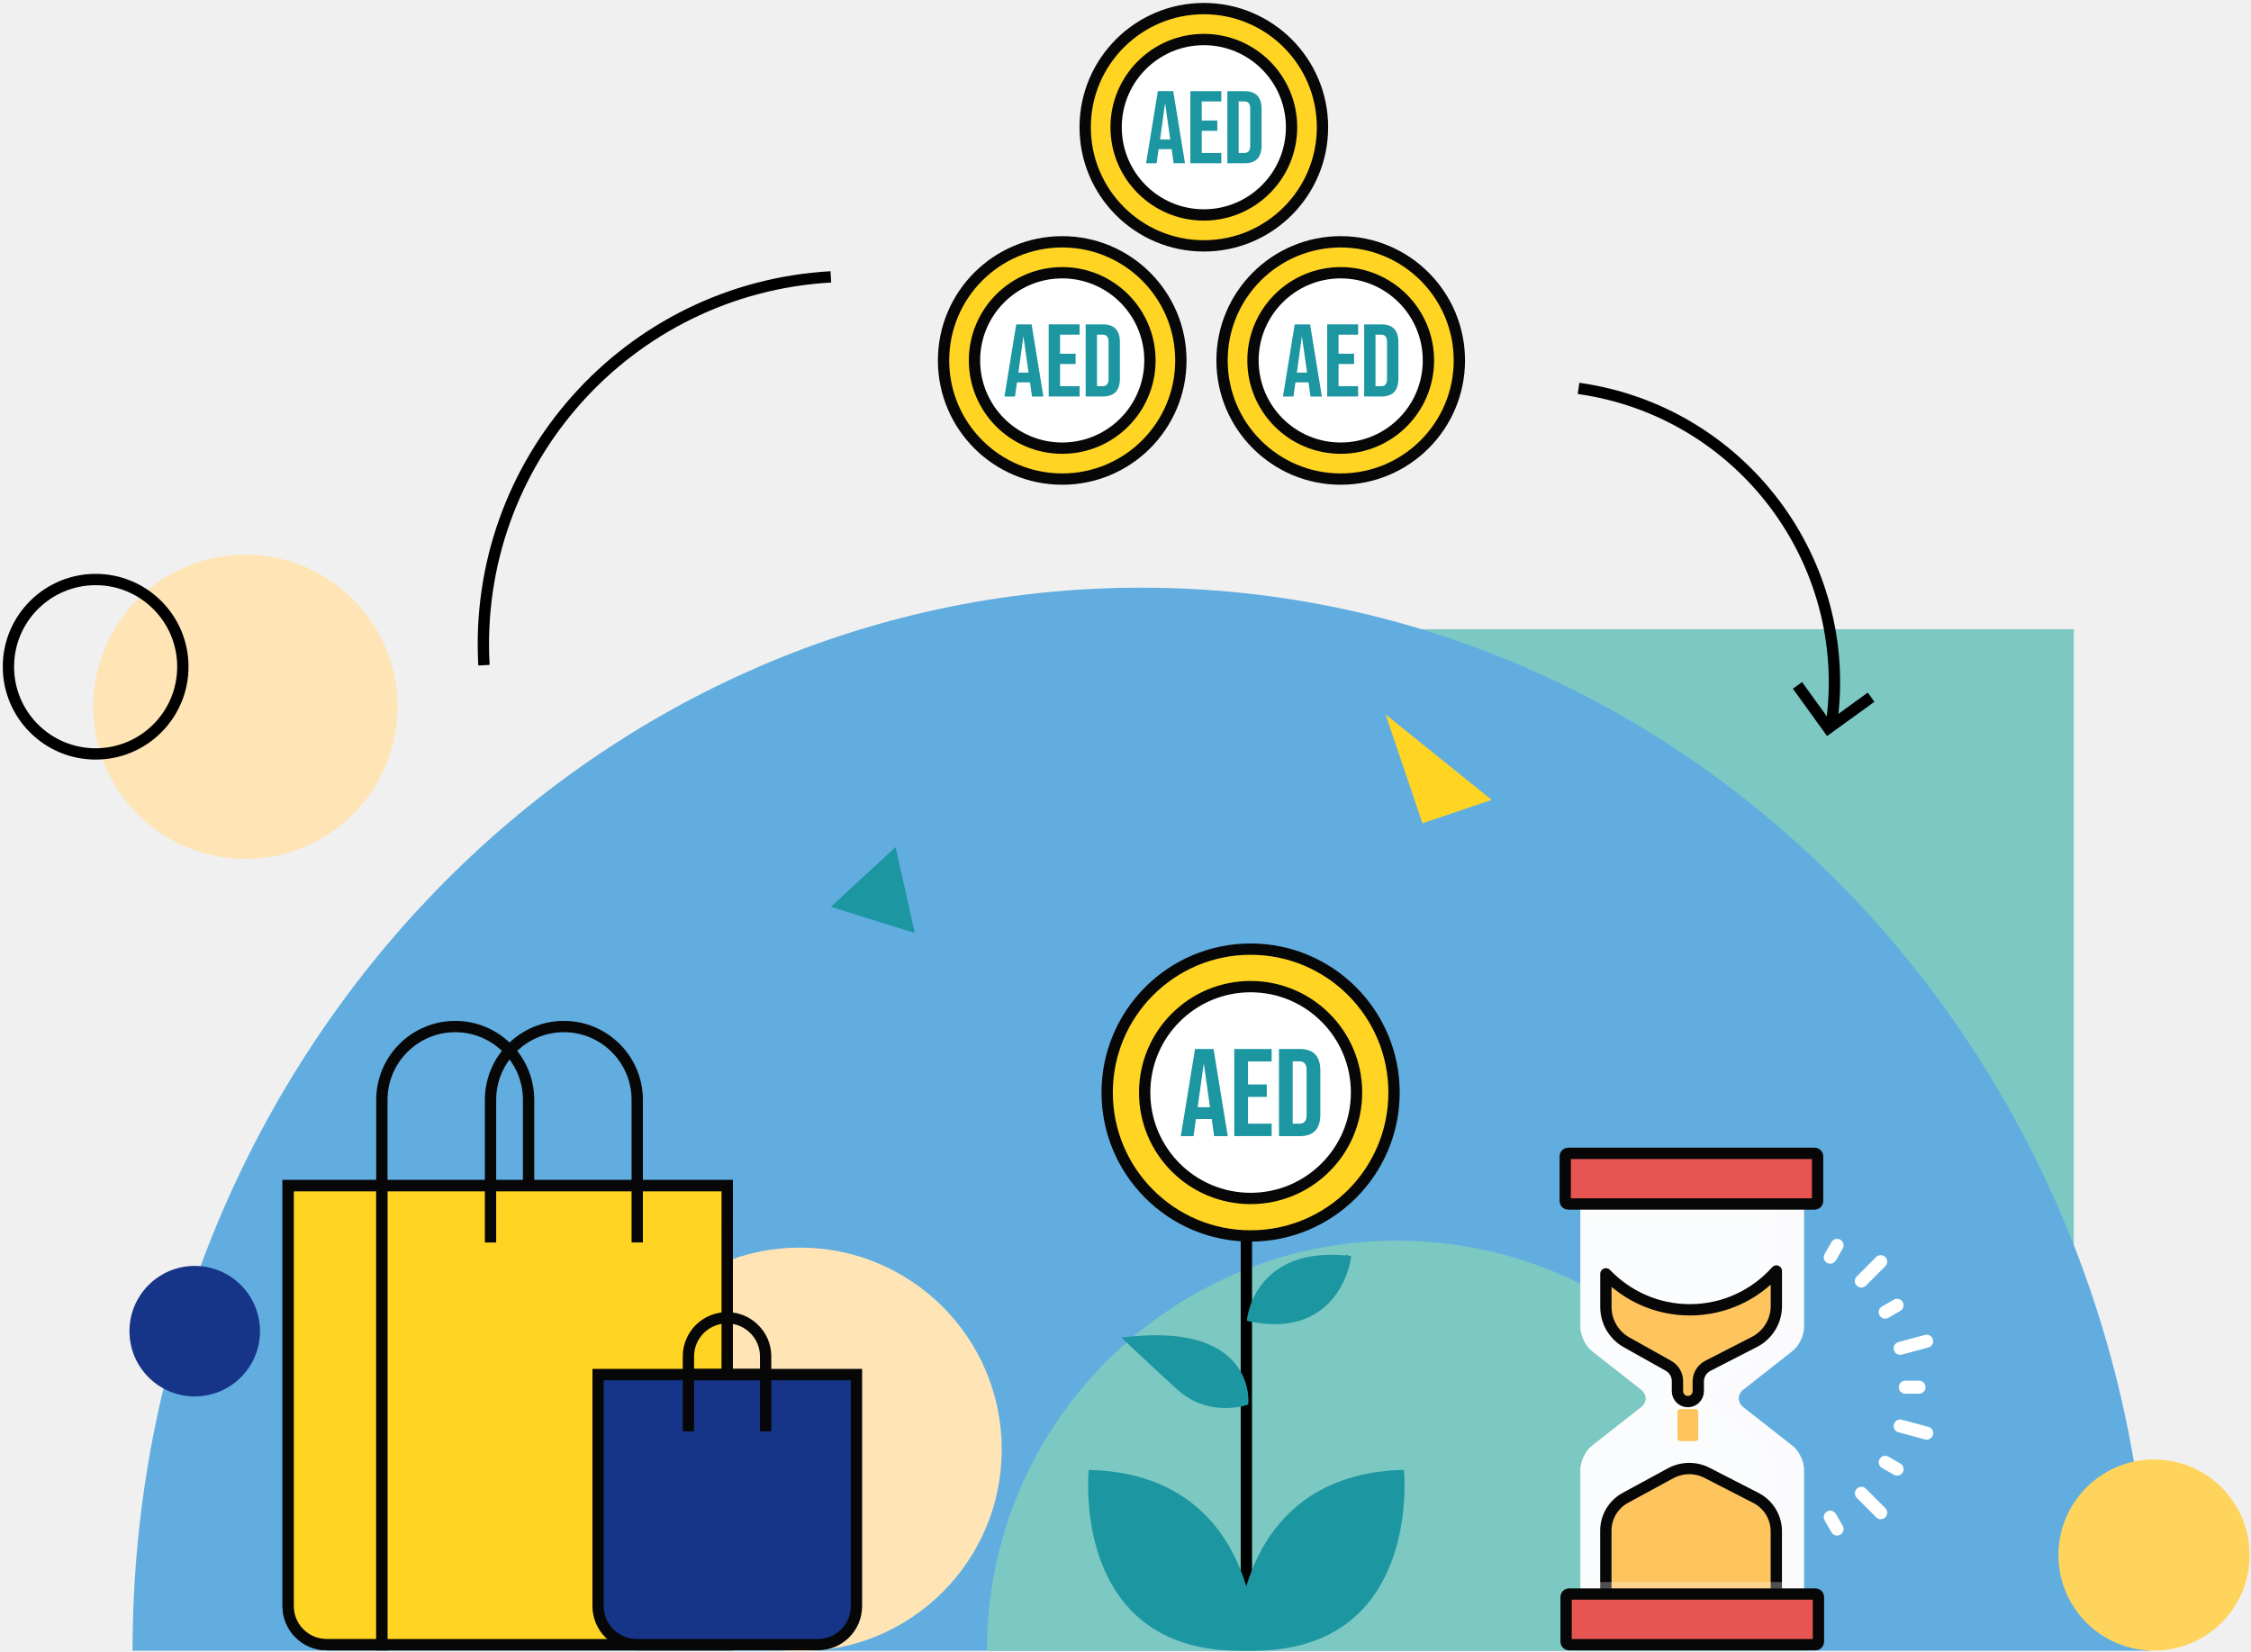
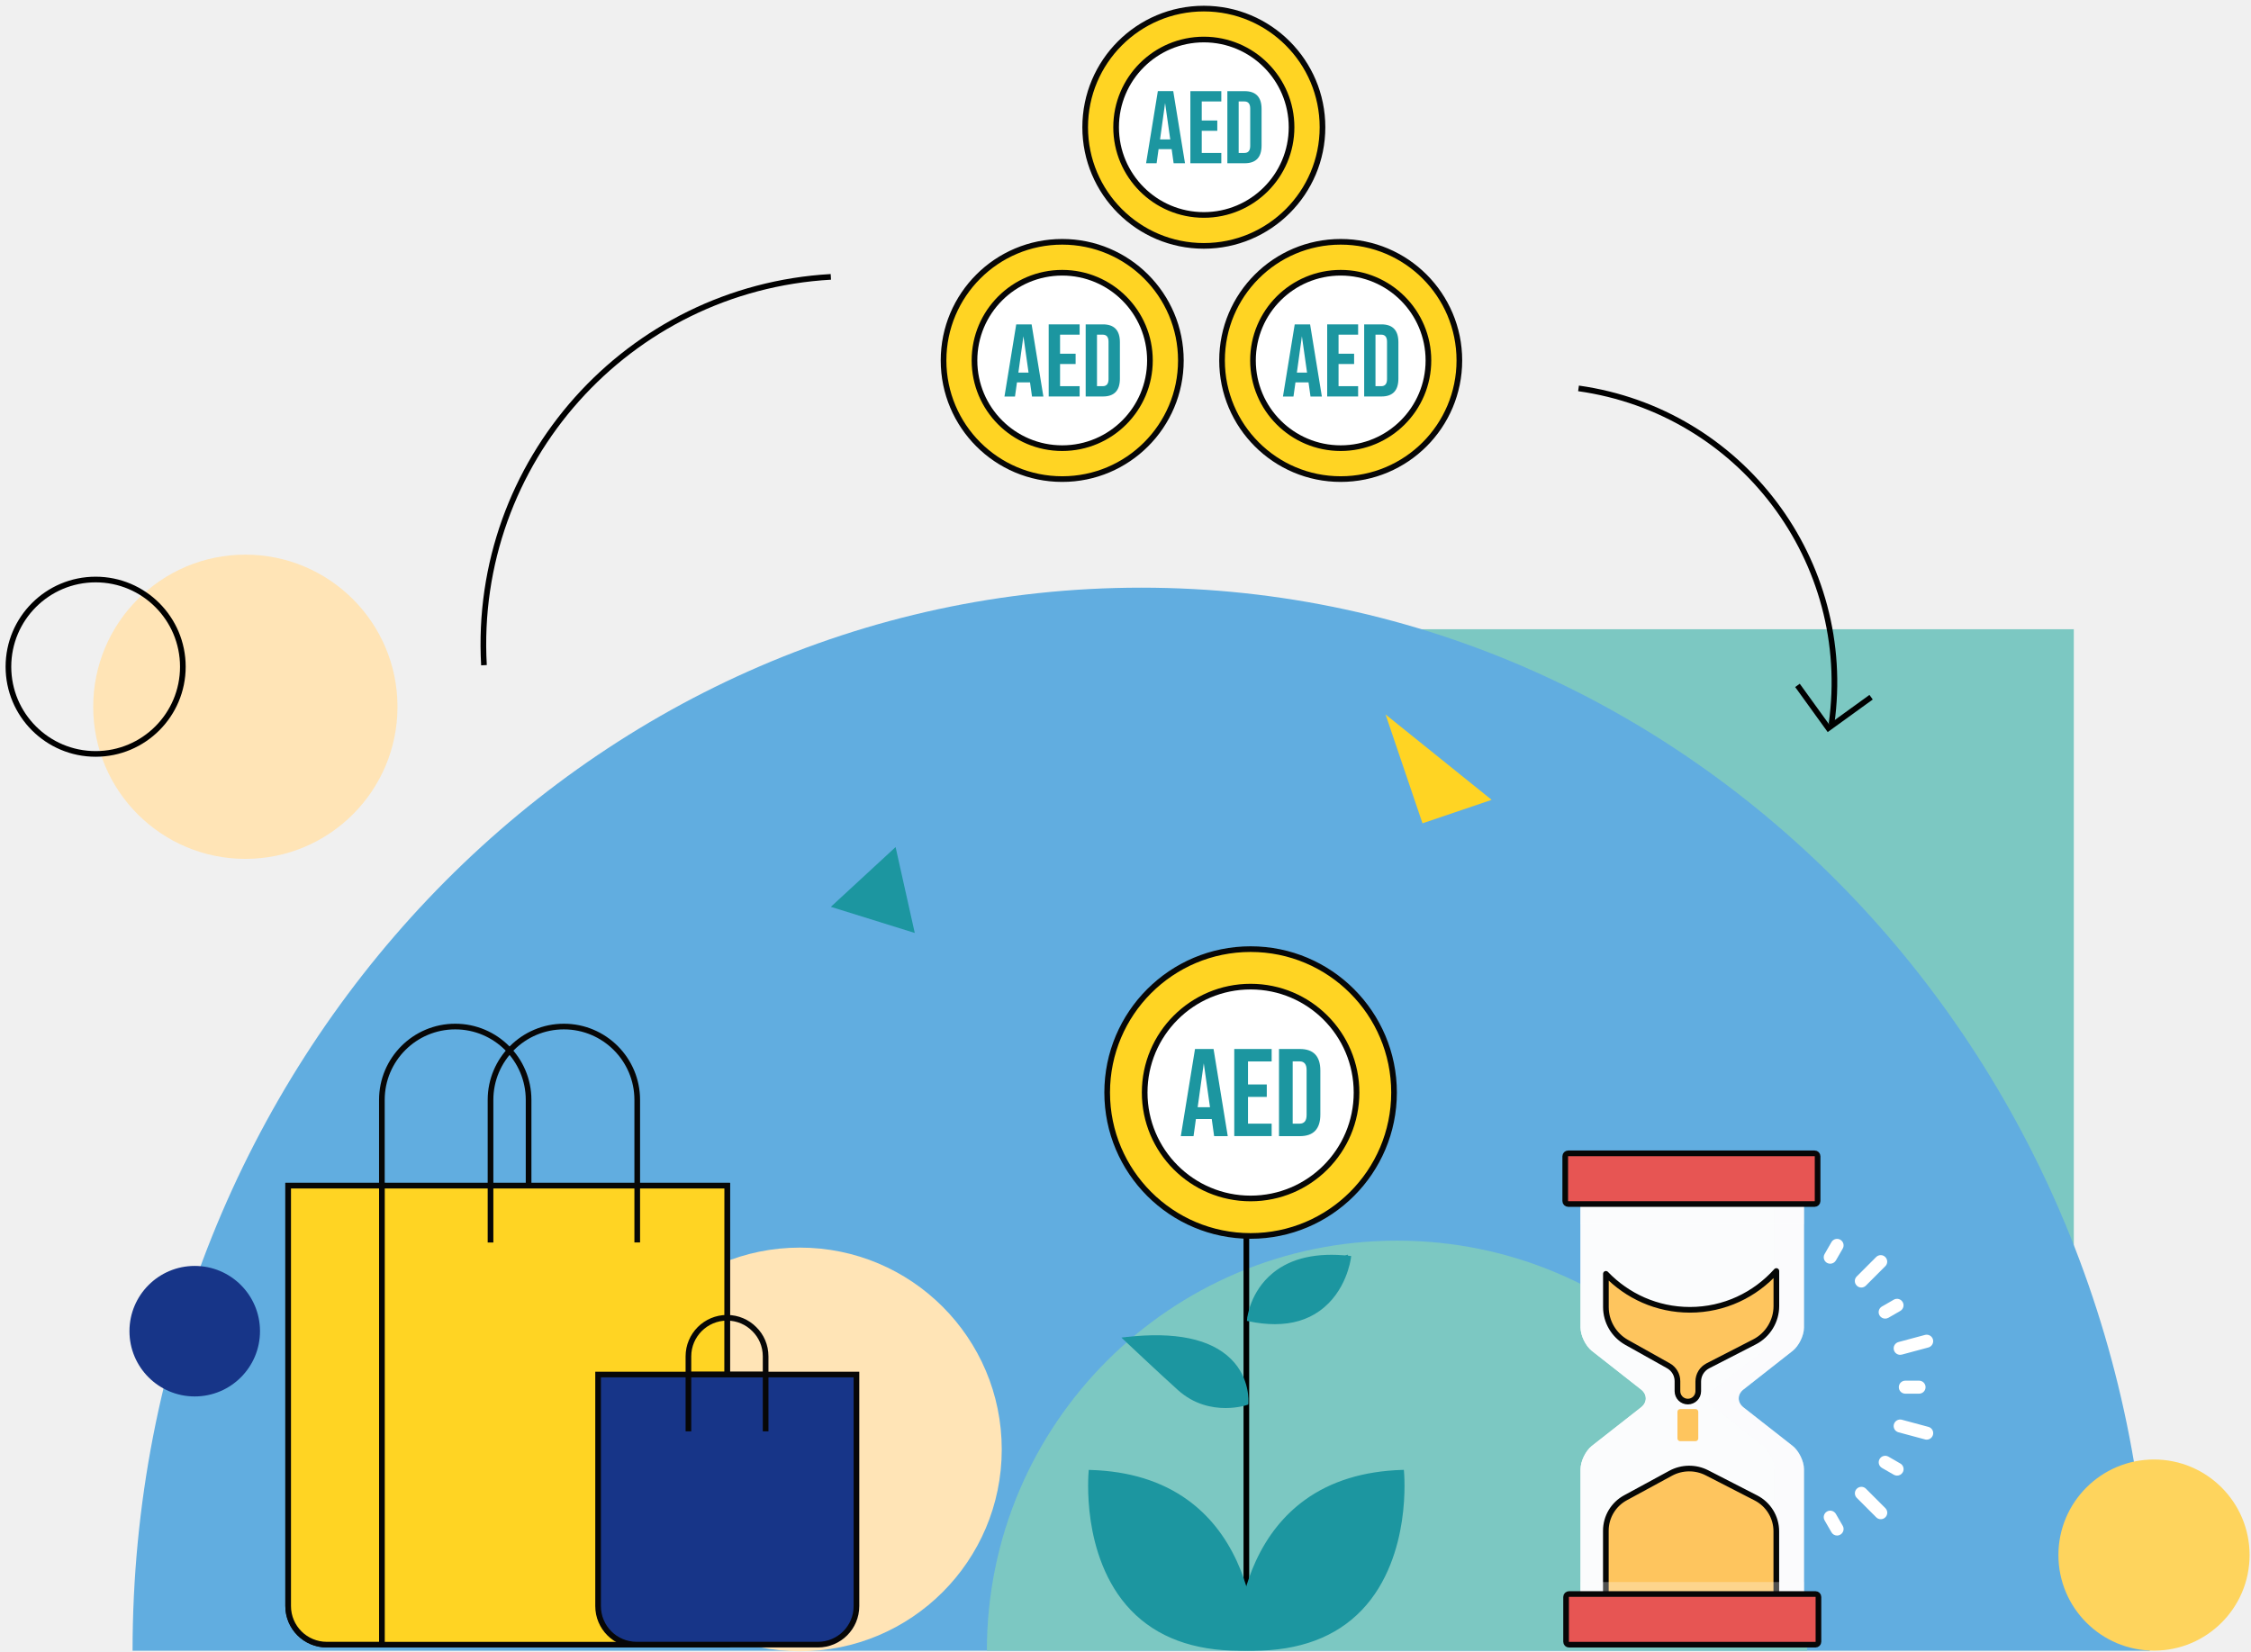
<svg xmlns="http://www.w3.org/2000/svg" width="398" height="292" viewBox="0 0 398 292" fill="none">
  <g clip-path="url(#clip0_92_1183)">
    <path d="M366.67 236.95V111.27H240.99C240.99 180.69 297.26 236.95 366.67 236.95Z" fill="#7CC8C2" />
    <path d="M23.44 291.91C23.44 188.08 103.28 103.92 201.78 103.92C300.28 103.92 380.11 188.08 380.11 291.91" fill="#61ADE0" />
    <path d="M174.49 291.91C174.49 251.86 206.96 219.39 247.01 219.39C287.06 219.39 319.53 251.86 319.53 291.91" fill="#7CC8C2" />
    <path d="M141.43 292C161.141 292 177.12 276.021 177.12 256.31C177.12 236.599 161.141 220.62 141.43 220.62C121.719 220.62 105.74 236.599 105.74 256.31C105.74 276.021 121.719 292 141.43 292Z" fill="#FFE4B6" />
    <path d="M158.35 149.79L146.9 160.36L161.74 164.98L158.35 149.79Z" fill="#1C96A0" />
    <path d="M34.43 246.94C40.803 246.94 45.97 241.773 45.97 235.4C45.97 229.027 40.803 223.86 34.43 223.86C28.057 223.86 22.89 229.027 22.89 235.4C22.89 241.773 28.057 246.94 34.43 246.94Z" fill="#173588" />
    <path d="M380.85 291.89C390.184 291.89 397.75 284.324 397.75 274.99C397.75 265.656 390.184 258.09 380.85 258.09C371.516 258.09 363.95 265.656 363.95 274.99C363.95 284.324 371.516 291.89 380.85 291.89Z" fill="#FED45D" />
    <path d="M279.46 285.74V259.8C279.46 258.4 280.36 256.55 281.46 255.69L290.17 248.86C291.27 247.99 291.27 246.59 290.17 245.72L281.46 238.88C280.36 238.01 279.46 236.17 279.46 234.77V209.99H318.96V234.77C318.96 236.17 318.06 238.01 316.96 238.88L308.25 245.72C307.15 246.59 307.15 247.99 308.25 248.86L316.96 255.69C318.06 256.56 318.96 258.4 318.96 259.8V285.74H279.46Z" fill="#FBFCFD" />
    <path d="M285.84 255.69L294.55 248.86C295.65 247.99 295.65 246.59 294.55 245.72L285.84 238.88C284.74 238.01 283.84 236.18 283.84 234.77V209.99H279.46V234.77C279.46 236.17 280.36 238.01 281.46 238.88L290.17 245.72C291.27 246.59 291.27 247.99 290.17 248.86L281.46 255.69C280.36 256.56 279.46 258.4 279.46 259.8V285.74H283.84V259.8C283.84 258.39 284.74 256.55 285.84 255.69Z" fill="#FBFCFD" />
    <g opacity="0.39">
      <path d="M316.96 238.87C318.06 238 318.96 236.17 318.96 234.76V209.98H313.7V234.76C313.7 236.16 312.8 238 311.7 238.87L302.99 245.71C301.89 246.58 301.89 247.98 302.99 248.85L311.7 255.68C312.8 256.55 313.7 258.39 313.7 259.79V285.73H318.96V259.8C318.96 258.4 318.06 256.55 316.96 255.69L308.25 248.86C307.15 247.99 307.15 246.59 308.25 245.72L316.96 238.87Z" fill="#F9FAFC" />
    </g>
-     <path d="M283.94 282.64H314.07V270.79C314.07 268.3 312.68 266.03 310.47 264.89L301.82 260.45C299.8 259.41 297.39 259.44 295.39 260.52L287.4 264.86C285.26 266.02 283.93 268.25 283.93 270.69V282.64H283.94Z" fill="#FEC55E" stroke="#060706" stroke-width="2" stroke-miterlimit="10" stroke-linecap="round" stroke-linejoin="round" />
+     <path d="M283.94 282.64H314.07V270.79C314.07 268.3 312.68 266.03 310.47 264.89L301.82 260.45C299.8 259.41 297.39 259.44 295.39 260.52L287.4 264.86C285.26 266.02 283.93 268.25 283.93 270.69V282.64H283.94Z" fill="#FEC55E" stroke="#060706" strokeWidth="2" stroke-miterlimit="10" stroke-linecap="round" stroke-linejoin="round" />
    <g opacity="0.3">
      <path d="M318.96 209.99H279.46V216.48H318.96V209.99Z" fill="#FBFCFD" />
    </g>
-     <path d="M320.85 212.91H277.27C276.98 212.91 276.75 212.68 276.75 212.39V204.47C276.75 204.18 276.98 203.95 277.27 203.95H320.85C321.14 203.95 321.37 204.18 321.37 204.47V212.39C321.37 212.68 321.14 212.91 320.85 212.91Z" fill="#E75553" stroke="#070707" stroke-width="2" stroke-miterlimit="10" stroke-linecap="round" stroke-linejoin="round" />
+     <path d="M320.85 212.91H277.27C276.98 212.91 276.75 212.68 276.75 212.39V204.47C276.75 204.18 276.98 203.95 277.27 203.95H320.85C321.14 203.95 321.37 204.18 321.37 204.47V212.39C321.37 212.68 321.14 212.91 320.85 212.91Z" fill="#E75553" stroke="#070707" strokeWidth="2" stroke-miterlimit="10" stroke-linecap="round" stroke-linejoin="round" />
    <g opacity="0.3">
      <path d="M318.96 279.76H279.46V285.75H318.96V279.76Z" fill="#FBFCFD" />
    </g>
-     <path d="M321 290.84H277.42C277.13 290.84 276.9 290.61 276.9 290.32V282.4C276.9 282.11 277.13 281.88 277.42 281.88H321C321.29 281.88 321.52 282.11 321.52 282.4V290.32C321.52 290.6 321.29 290.84 321 290.84Z" fill="#E75553" stroke="#070707" stroke-width="2" stroke-miterlimit="10" stroke-linecap="round" stroke-linejoin="round" />
+     <path d="M321 290.84H277.42C277.13 290.84 276.9 290.61 276.9 290.32V282.4C276.9 282.11 277.13 281.88 277.42 281.88H321C321.29 281.88 321.52 282.11 321.52 282.4V290.32C321.52 290.6 321.29 290.84 321 290.84Z" fill="#E75553" stroke="#070707" strokeWidth="2" stroke-miterlimit="10" stroke-linecap="round" stroke-linejoin="round" />
    <path d="M299.79 254.85H297.07C296.8 254.85 296.59 254.63 296.59 254.37V249.65C296.59 249.38 296.81 249.17 297.07 249.17H299.79C300.06 249.17 300.27 249.39 300.27 249.65V254.37C300.27 254.63 300.05 254.85 299.79 254.85Z" fill="#FEC55E" />
-     <path d="M298.79 231.62C292.95 231.62 287.69 229.17 283.94 225.26V231.14C283.94 233.72 285.34 236.1 287.59 237.37L295 241.52C295.98 242.07 296.59 243.11 296.59 244.23V246.01C296.59 247.03 297.41 247.85 298.43 247.85C299.45 247.85 300.27 247.03 300.27 246.01V244.3C300.27 243.13 300.92 242.07 301.96 241.53L310.2 237.3C312.58 236.08 314.08 233.62 314.08 230.95V224.76C310.31 228.97 304.87 231.62 298.79 231.62Z" fill="#FEC55E" stroke="#060706" stroke-width="2" stroke-miterlimit="10" stroke-linecap="round" stroke-linejoin="round" />
+     <path d="M298.79 231.62C292.95 231.62 287.69 229.17 283.94 225.26V231.14C283.94 233.72 285.34 236.1 287.59 237.37L295 241.52C295.98 242.07 296.59 243.11 296.59 244.23V246.01C296.59 247.03 297.41 247.85 298.43 247.85C299.45 247.85 300.27 247.03 300.27 246.01V244.3C300.27 243.13 300.92 242.07 301.96 241.53L310.2 237.3C312.58 236.08 314.08 233.62 314.08 230.95V224.76C310.31 228.97 304.87 231.62 298.79 231.62Z" fill="#FEC55E" stroke="#060706" strokeWidth="2" stroke-miterlimit="10" stroke-linecap="round" stroke-linejoin="round" />
    <path d="M339.31 246.45H336.88C336.24 246.45 335.73 245.94 335.73 245.3C335.73 244.67 336.24 244.15 336.88 244.15H339.31C339.94 244.15 340.46 244.66 340.46 245.3C340.46 245.94 339.94 246.45 339.31 246.45Z" fill="white" />
    <path d="M340.66 254.58C340.56 254.58 340.46 254.57 340.36 254.54L335.67 253.28C335.06 253.12 334.69 252.49 334.86 251.87C335.03 251.26 335.66 250.89 336.27 251.06L340.96 252.32C341.57 252.48 341.94 253.11 341.77 253.73C341.63 254.24 341.17 254.58 340.66 254.58Z" fill="white" />
    <path d="M335.42 260.94C335.22 260.94 335.03 260.89 334.85 260.79L332.75 259.58C332.2 259.26 332.01 258.56 332.33 258.01C332.65 257.46 333.35 257.27 333.9 257.59L336 258.8C336.55 259.12 336.74 259.82 336.42 260.37C336.21 260.73 335.82 260.94 335.42 260.94Z" fill="white" />
    <path d="M332.54 268.65C332.25 268.65 331.95 268.54 331.73 268.31L328.3 264.88C327.85 264.43 327.85 263.7 328.3 263.26C328.75 262.81 329.48 262.81 329.92 263.26L333.35 266.69C333.8 267.14 333.8 267.87 333.35 268.31C333.13 268.54 332.83 268.65 332.54 268.65Z" fill="white" />
    <path d="M324.82 271.54C324.42 271.54 324.03 271.33 323.82 270.96L322.61 268.86C322.29 268.31 322.48 267.61 323.03 267.29C323.58 266.97 324.28 267.17 324.6 267.71L325.81 269.81C326.13 270.36 325.94 271.06 325.39 271.38C325.21 271.49 325.01 271.54 324.82 271.54Z" fill="white" />
    <path d="M323.6 223.47C323.4 223.47 323.21 223.42 323.03 223.32C322.48 223 322.29 222.3 322.61 221.75L323.82 219.65C324.14 219.1 324.84 218.91 325.39 219.23C325.94 219.55 326.13 220.25 325.81 220.8L324.6 222.9C324.38 223.26 324 223.47 323.6 223.47Z" fill="white" />
    <path d="M329.1 227.68C328.81 227.68 328.51 227.57 328.29 227.34C327.84 226.89 327.84 226.16 328.29 225.72L331.72 222.29C332.17 221.84 332.9 221.84 333.34 222.29C333.79 222.74 333.79 223.47 333.34 223.91L329.91 227.34C329.69 227.57 329.39 227.68 329.1 227.68Z" fill="white" />
    <path d="M333.32 233.18C332.92 233.18 332.54 232.98 332.32 232.61C332 232.06 332.19 231.36 332.74 231.04L334.84 229.83C335.39 229.51 336.09 229.7 336.41 230.25C336.73 230.8 336.54 231.5 335.99 231.82L333.89 233.03C333.71 233.13 333.52 233.18 333.32 233.18Z" fill="white" />
    <path d="M335.97 239.58C335.46 239.58 335 239.24 334.86 238.73C334.69 238.12 335.06 237.49 335.67 237.32L340.36 236.06C340.97 235.9 341.6 236.26 341.77 236.87C341.93 237.48 341.57 238.11 340.96 238.28L336.27 239.54C336.17 239.56 336.07 239.58 335.97 239.58Z" fill="white" />
    <path d="M43.38 151.88C58.236 151.88 70.28 139.837 70.28 124.98C70.28 110.124 58.236 98.08 43.38 98.08C28.523 98.08 16.48 110.124 16.48 124.98C16.48 139.837 28.523 151.88 43.38 151.88Z" fill="#FFE4B6" />
-     <path d="M85.57 117.63C83.54 81.73 111 50.99 146.9 48.96" stroke="black" stroke-width="2" stroke-miterlimit="10" />
-     <path d="M323.83 128.03C327.87 99.29 307.84 72.72 279.1 68.68" stroke="black" stroke-width="2" stroke-miterlimit="10" />
-     <path d="M317.81 121.2L323.27 128.76L330.83 123.29" stroke="black" stroke-width="2" stroke-miterlimit="10" />
-     <path d="M16.91 133.32C25.426 133.32 32.33 126.416 32.33 117.9C32.33 109.384 25.426 102.48 16.91 102.48C8.394 102.48 1.49 109.384 1.49 117.9C1.49 126.416 8.394 133.32 16.91 133.32Z" stroke="black" stroke-width="2" stroke-miterlimit="10" />
+     <path d="M85.57 117.63C83.54 81.73 111 50.99 146.9 48.96" stroke="black" strokeWidth="2" stroke-miterlimit="10" />
+     <path d="M323.83 128.03C327.87 99.29 307.84 72.72 279.1 68.68" stroke="black" strokeWidth="2" stroke-miterlimit="10" />
+     <path d="M317.81 121.2L323.27 128.76L330.83 123.29" stroke="black" strokeWidth="2" stroke-miterlimit="10" />
+     <path d="M16.91 133.32C25.426 133.32 32.33 126.416 32.33 117.9C32.33 109.384 25.426 102.48 16.91 102.48C8.394 102.48 1.49 109.384 1.49 117.9C1.49 126.416 8.394 133.32 16.91 133.32Z" stroke="black" strokeWidth="2" stroke-miterlimit="10" />
    <path d="M244.98 126.34L263.74 141.44L251.51 145.59L244.98 126.34Z" fill="#FFD423" />
-     <path d="M67.53 209.67V290.83H57.77C54.01 290.83 50.95 287.78 50.95 284.01V209.67H67.53Z" fill="#FFD423" stroke="#070707" stroke-width="2" stroke-miterlimit="10" />
-     <path d="M67.53 209.67V290.83H57.77C54.01 290.83 50.95 287.78 50.95 284.01V209.67H67.53Z" fill="#FFD423" stroke="#070707" stroke-width="2" stroke-miterlimit="10" />
-     <path d="M128.58 209.67L128.55 290.84H67.53V209.67H128.58Z" fill="#FFD423" stroke="#070707" stroke-width="2" stroke-miterlimit="10" />
-     <path d="M128.58 209.67L128.55 290.84H67.53V209.67H128.58Z" fill="#FFD423" stroke="#070707" stroke-width="2" stroke-miterlimit="10" />
-     <path d="M67.52 209.67V194.5C67.52 187.34 73.33 181.53 80.49 181.53C87.65 181.53 93.46 187.34 93.46 194.5V209.67" stroke="#070707" stroke-width="2" stroke-miterlimit="10" />
-     <path d="M86.73 219.72V194.5C86.73 187.34 92.54 181.53 99.7 181.53C106.86 181.53 112.67 187.34 112.67 194.5V219.71" stroke="#070707" stroke-width="2" stroke-miterlimit="10" />
+     <path d="M67.53 209.67V290.83H57.77C54.01 290.83 50.95 287.78 50.95 284.01V209.67H67.53Z" fill="#FFD423" stroke="#070707" strokeWidth="2" stroke-miterlimit="10" />
+     <path d="M67.53 209.67V290.83H57.77C54.01 290.83 50.95 287.78 50.95 284.01V209.67H67.53Z" fill="#FFD423" stroke="#070707" strokeWidth="2" stroke-miterlimit="10" />
+     <path d="M128.58 209.67L128.55 290.84H67.53V209.67H128.58Z" fill="#FFD423" stroke="#070707" strokeWidth="2" stroke-miterlimit="10" />
+     <path d="M128.58 209.67L128.55 290.84H67.53V209.67H128.58Z" fill="#FFD423" stroke="#070707" strokeWidth="2" stroke-miterlimit="10" />
+     <path d="M67.52 209.67V194.5C67.52 187.34 73.33 181.53 80.49 181.53C87.65 181.53 93.46 187.34 93.46 194.5V209.67" stroke="#070707" strokeWidth="2" stroke-miterlimit="10" />
+     <path d="M86.73 219.72V194.5C86.73 187.34 92.54 181.53 99.7 181.53C106.86 181.53 112.67 187.34 112.67 194.5V219.71" stroke="#070707" strokeWidth="2" stroke-miterlimit="10" />
    <path d="M151.43 243.07V284.01C151.43 287.79 148.38 290.83 144.61 290.83H112.57C108.79 290.83 105.75 287.78 105.75 284.01V243.07H151.43Z" fill="#173588" />
-     <path d="M151.43 243.07V284.01C151.43 287.79 148.38 290.83 144.61 290.83H112.57C108.79 290.83 105.75 287.78 105.75 284.01V243.07H151.43Z" stroke="#070707" stroke-width="2" stroke-miterlimit="10" />
-     <path d="M135.37 239.85V243.07H121.72V239.85C121.72 236.09 124.78 233.03 128.54 233.03H128.57C130.45 233.04 132.14 233.8 133.36 235.03C134.61 236.25 135.37 237.96 135.37 239.85Z" stroke="#070707" stroke-width="2" stroke-miterlimit="10" />
-     <path d="M135.37 253.11V243.06" stroke="#070707" stroke-width="2" stroke-miterlimit="10" />
-     <path d="M121.72 253.11V243.06" stroke="#070707" stroke-width="2" stroke-miterlimit="10" />
-     <path d="M220.37 218.55V280.85" stroke="black" stroke-width="2" stroke-miterlimit="10" />
+     <path d="M151.43 243.07V284.01C151.43 287.79 148.38 290.83 144.61 290.83H112.57C108.79 290.83 105.75 287.78 105.75 284.01V243.07H151.43Z" stroke="#070707" strokeWidth="2" stroke-miterlimit="10" />
+     <path d="M135.37 239.85V243.07H121.72V239.85C121.72 236.09 124.78 233.03 128.54 233.03H128.57C130.45 233.04 132.14 233.8 133.36 235.03C134.61 236.25 135.37 237.96 135.37 239.85Z" stroke="#070707" strokeWidth="2" stroke-miterlimit="10" />
+     <path d="M135.37 253.11V243.06" stroke="#070707" strokeWidth="2" stroke-miterlimit="10" />
+     <path d="M121.72 253.11V243.06" stroke="#070707" strokeWidth="2" stroke-miterlimit="10" />
+     <path d="M220.37 218.55V280.85" stroke="black" strokeWidth="2" stroke-miterlimit="10" />
    <path d="M220.35 248.1C220.35 248.1 221.7 234.26 199.13 236.81C199.13 236.81 204.85 242.22 208.53 245.54C213.88 250.36 220.35 248.1 220.35 248.1Z" fill="#1C96A0" />
    <path d="M216.68 248.99C214.28 248.99 211.12 248.37 208.28 245.82C204.64 242.54 198.93 237.14 198.87 237.09L198.28 236.53L199.08 236.44C207.78 235.45 214.02 236.75 217.62 240.29C221.1 243.72 220.73 247.96 220.72 248.13L220.7 248.37L220.47 248.45C220.44 248.47 218.89 248.99 216.68 248.99ZM199.98 237.1C201.54 238.57 205.84 242.61 208.78 245.26C213.33 249.36 218.78 248.15 219.98 247.81C220 246.88 219.85 243.53 217.08 240.81C213.77 237.56 208.02 236.31 199.98 237.1Z" fill="#1C96A0" />
    <path d="M220.88 233.28C220.88 233.28 222.08 220.64 238.49 222.45C238.48 222.44 236.68 236.59 220.88 233.28Z" fill="#1C96A0" />
    <path d="M225.4 234.16C223.96 234.16 222.42 233.99 220.8 233.65L220.47 233.58L220.5 233.25C220.52 233.05 221 228.41 225.08 225.09C228.31 222.46 232.83 221.45 238.52 222.07L238.9 222.11L238.85 222.49C238.82 222.73 238.04 228.46 233.31 231.82C231.14 233.38 228.48 234.16 225.4 234.16ZM221.3 232.98C226.04 233.91 229.93 233.31 232.88 231.21C236.66 228.52 237.78 224.09 238.04 222.77C232.75 222.26 228.55 223.23 225.55 225.66C222.33 228.3 221.49 231.88 221.3 232.98Z" fill="#1C96A0" />
-     <path d="M221.12 218.56C235.126 218.56 246.48 207.206 246.48 193.2C246.48 179.194 235.126 167.84 221.12 167.84C207.114 167.84 195.76 179.194 195.76 193.2C195.76 207.206 207.114 218.56 221.12 218.56Z" fill="#FFD423" stroke="#070707" stroke-width="2" stroke-miterlimit="10" />
-     <path d="M221.12 211.93C231.464 211.93 239.85 203.544 239.85 193.2C239.85 182.856 231.464 174.47 221.12 174.47C210.776 174.47 202.39 182.856 202.39 193.2C202.39 203.544 210.776 211.93 221.12 211.93Z" fill="white" stroke="#070707" stroke-width="2" stroke-miterlimit="10" />
+     <path d="M221.12 218.56C235.126 218.56 246.48 207.206 246.48 193.2C246.48 179.194 235.126 167.84 221.12 167.84C207.114 167.84 195.76 179.194 195.76 193.2C195.76 207.206 207.114 218.56 221.12 218.56Z" fill="#FFD423" stroke="#070707" strokeWidth="2" stroke-miterlimit="10" />
+     <path d="M221.12 211.93C231.464 211.93 239.85 203.544 239.85 193.2C239.85 182.856 231.464 174.47 221.12 174.47C210.776 174.47 202.39 182.856 202.39 193.2C202.39 203.544 210.776 211.93 221.12 211.93Z" fill="white" stroke="#070707" strokeWidth="2" stroke-miterlimit="10" />
    <path d="M221.04 233.49L220.56 232.91C229.68 225.28 238.18 221.9 238.27 221.86L238.55 222.56C238.46 222.6 230.06 225.95 221.04 233.49Z" fill="#1C96A0" />
    <path d="M220.02 248.29C220.01 248.27 218.76 246.16 215.56 243.74C212.61 241.51 207.35 238.56 199.06 237.18L199.18 236.44C207.65 237.85 213.03 240.88 216.05 243.17C219.35 245.67 220.61 247.82 220.66 247.91L220.02 248.29Z" fill="#1C96A0" />
    <path d="M221.79 291.51C221.79 291.51 222.42 261.13 192.8 260.25C192.81 260.25 189.51 293.41 221.79 291.51Z" fill="#1C96A0" />
    <path d="M219.18 291.91C210.99 291.91 204.53 289.51 199.96 284.75C195.32 279.92 193.53 273.5 192.85 268.97C192.12 264.07 192.48 260.26 192.48 260.22L192.51 259.93L192.81 259.94C199.63 260.14 205.42 261.93 210.01 265.26C213.69 267.92 216.61 271.57 218.69 276.09C222.22 283.77 222.11 291.45 222.1 291.53L222.09 291.82L221.8 291.84C220.92 291.88 220.04 291.91 219.18 291.91ZM193.1 260.57C193.03 261.55 192.88 264.84 193.49 268.89C194.16 273.32 195.9 279.6 200.43 284.31C205.29 289.37 212.37 291.69 221.48 291.21C221.46 289.75 221.21 283.03 218.11 276.32C213.5 266.31 205.08 261.02 193.1 260.57Z" fill="#1C96A0" />
    <path d="M218.94 291.51C218.94 291.51 218.31 261.13 247.93 260.25C247.93 260.25 251.22 293.41 218.94 291.51Z" fill="#1C96A0" />
    <path d="M221.55 291.91C220.69 291.91 219.82 291.88 218.92 291.83L218.63 291.81L218.62 291.52C218.62 291.44 218.5 283.76 222.03 276.08C224.11 271.56 227.03 267.91 230.71 265.25C235.3 261.92 241.09 260.14 247.91 259.93L248.21 259.92L248.24 260.21C248.24 260.25 248.61 264.06 247.87 268.96C247.19 273.49 245.41 279.9 240.76 284.74C236.2 289.5 229.74 291.91 221.55 291.91ZM219.26 291.21C228.37 291.69 235.45 289.37 240.31 284.31C244.84 279.6 246.58 273.33 247.25 268.89C247.86 264.84 247.71 261.55 247.64 260.57C235.65 261.01 227.23 266.32 222.62 276.34C219.53 283.05 219.27 289.75 219.26 291.21Z" fill="#1C96A0" />
    <path d="M214.67 200.91L214.25 197.89H211.45L211.03 200.91H208.78L211.29 185.5H214.57L217.08 200.91H214.67ZM211.76 195.8H213.94L212.84 188.03L211.76 195.8Z" fill="#1C96A0" />
    <path d="M218.23 200.91V185.5H224.84V187.7H220.66V191.77H223.98V193.97H220.66V198.7H224.84V200.9H218.23V200.91Z" fill="#1C96A0" />
    <path d="M226.14 200.91V185.5H229.84C232.24 185.5 233.45 186.78 233.45 189.31V197.1C233.45 199.63 232.24 200.91 229.84 200.91H226.14ZM228.56 198.7H229.79C230.6 198.7 231.02 198.19 231.02 197.2V189.19C231.02 188.2 230.6 187.69 229.79 187.69H228.56V198.7Z" fill="#1C96A0" />
-     <path d="M237.05 84.72C248.637 84.72 258.03 75.327 258.03 63.74C258.03 52.153 248.637 42.76 237.05 42.76C225.463 42.76 216.07 52.153 216.07 63.74C216.07 75.327 225.463 84.72 237.05 84.72Z" fill="#FFD423" stroke="#070707" stroke-width="2" stroke-miterlimit="10" />
-     <path d="M237.05 79.25C245.616 79.25 252.56 72.306 252.56 63.74C252.56 55.174 245.616 48.23 237.05 48.23C228.484 48.23 221.54 55.174 221.54 63.74C221.54 72.306 228.484 79.25 237.05 79.25Z" fill="white" stroke="#070707" stroke-width="2" stroke-miterlimit="10" />
+     <path d="M237.05 84.72C248.637 84.72 258.03 75.327 258.03 63.74C258.03 52.153 248.637 42.76 237.05 42.76C225.463 42.76 216.07 52.153 216.07 63.74C216.07 75.327 225.463 84.72 237.05 84.72Z" fill="#FFD423" stroke="#070707" strokeWidth="2" stroke-miterlimit="10" />
+     <path d="M237.05 79.25C245.616 79.25 252.56 72.306 252.56 63.74C252.56 55.174 245.616 48.23 237.05 48.23C228.484 48.23 221.54 55.174 221.54 63.74C221.54 72.306 228.484 79.25 237.05 79.25Z" fill="white" stroke="#070707" strokeWidth="2" stroke-miterlimit="10" />
    <path d="M231.71 70.12L231.36 67.62H229.05L228.7 70.12H226.84L228.92 57.36H231.64L233.72 70.12H231.71ZM229.3 65.89H231.1L230.19 59.46L229.3 65.89Z" fill="#1C96A0" />
    <path d="M234.66 70.12V57.36H240.13V59.18H236.67V62.55H239.42V64.37H236.67V68.29H240.13V70.11H234.66V70.12Z" fill="#1C96A0" />
    <path d="M241.2 70.12V57.36H244.26C246.25 57.36 247.25 58.42 247.25 60.51V66.96C247.25 69.06 246.25 70.11 244.26 70.11H241.2V70.12ZM243.2 68.29H244.22C244.89 68.29 245.24 67.87 245.24 67.05V60.42C245.24 59.6 244.89 59.18 244.22 59.18H243.2V68.29Z" fill="#1C96A0" />
-     <path d="M187.81 84.72C199.397 84.72 208.79 75.327 208.79 63.74C208.79 52.153 199.397 42.76 187.81 42.76C176.223 42.76 166.83 52.153 166.83 63.74C166.83 75.327 176.223 84.72 187.81 84.72Z" fill="#FFD423" stroke="#070707" stroke-width="2" stroke-miterlimit="10" />
-     <path d="M187.81 79.25C196.376 79.25 203.32 72.306 203.32 63.74C203.32 55.174 196.376 48.23 187.81 48.23C179.244 48.23 172.3 55.174 172.3 63.74C172.3 72.306 179.244 79.25 187.81 79.25Z" fill="white" stroke="#070707" stroke-width="2" stroke-miterlimit="10" />
+     <path d="M187.81 84.72C199.397 84.72 208.79 75.327 208.79 63.74C208.79 52.153 199.397 42.76 187.81 42.76C176.223 42.76 166.83 52.153 166.83 63.74C166.83 75.327 176.223 84.72 187.81 84.72Z" fill="#FFD423" stroke="#070707" strokeWidth="2" stroke-miterlimit="10" />
+     <path d="M187.81 79.25C196.376 79.25 203.32 72.306 203.32 63.74C203.32 55.174 196.376 48.23 187.81 48.23C179.244 48.23 172.3 55.174 172.3 63.74C172.3 72.306 179.244 79.25 187.81 79.25Z" fill="white" stroke="#070707" strokeWidth="2" stroke-miterlimit="10" />
    <path d="M182.47 70.12L182.12 67.62H179.81L179.46 70.12H177.6L179.68 57.36H182.4L184.48 70.12H182.47ZM180.06 65.89H181.86L180.95 59.46L180.06 65.89Z" fill="#1C96A0" />
    <path d="M185.42 70.12V57.36H190.89V59.18H187.43V62.55H190.18V64.37H187.43V68.29H190.89V70.11H185.42V70.12Z" fill="#1C96A0" />
    <path d="M191.96 70.12V57.36H195.02C197.01 57.36 198.01 58.42 198.01 60.51V66.96C198.01 69.06 197.01 70.11 195.02 70.11H191.96V70.12ZM193.96 68.29H194.98C195.65 68.29 196 67.87 196 67.05V60.42C196 59.6 195.65 59.18 194.98 59.18H193.96V68.29Z" fill="#1C96A0" />
-     <path d="M212.85 43.48C224.437 43.48 233.83 34.087 233.83 22.5C233.83 10.913 224.437 1.52 212.85 1.52C201.263 1.52 191.87 10.913 191.87 22.5C191.87 34.087 201.263 43.48 212.85 43.48Z" fill="#FFD423" stroke="#070707" stroke-width="2" stroke-miterlimit="10" />
-     <path d="M212.85 38.01C221.416 38.01 228.36 31.066 228.36 22.5C228.36 13.934 221.416 6.99 212.85 6.99C204.284 6.99 197.34 13.934 197.34 22.5C197.34 31.066 204.284 38.01 212.85 38.01Z" fill="white" stroke="#070707" stroke-width="2" stroke-miterlimit="10" />
+     <path d="M212.85 43.48C224.437 43.48 233.83 34.087 233.83 22.5C233.83 10.913 224.437 1.52 212.85 1.52C201.263 1.52 191.87 10.913 191.87 22.5C191.87 34.087 201.263 43.48 212.85 43.48Z" fill="#FFD423" stroke="#070707" strokeWidth="2" stroke-miterlimit="10" />
+     <path d="M212.85 38.01C221.416 38.01 228.36 31.066 228.36 22.5C228.36 13.934 221.416 6.99 212.85 6.99C204.284 6.99 197.34 13.934 197.34 22.5C197.34 31.066 204.284 38.01 212.85 38.01Z" fill="white" stroke="#070707" strokeWidth="2" stroke-miterlimit="10" />
    <path d="M207.51 28.87L207.16 26.37H204.85L204.5 28.87H202.64L204.72 16.11H207.44L209.52 28.87H207.51V28.87ZM205.11 24.65H206.91L206 18.22L205.11 24.65Z" fill="#1C96A0" />
    <path d="M210.47 28.87V16.12H215.94V17.94H212.48V21.31H215.23V23.13H212.48V27.05H215.94V28.87H210.47V28.87Z" fill="#1C96A0" />
    <path d="M217.01 28.87V16.12H220.07C222.06 16.12 223.06 17.18 223.06 19.27V25.72C223.06 27.82 222.06 28.87 220.07 28.87H217.01V28.87ZM219.01 27.05H220.03C220.7 27.05 221.05 26.63 221.05 25.81V19.18C221.05 18.36 220.7 17.94 220.03 17.94H219.01V27.05Z" fill="#1C96A0" />
  </g>
  <defs>
    <clipPath id="clip0_92_1183">
      <rect width="398" height="292" fill="white" />
    </clipPath>
  </defs>
</svg>
